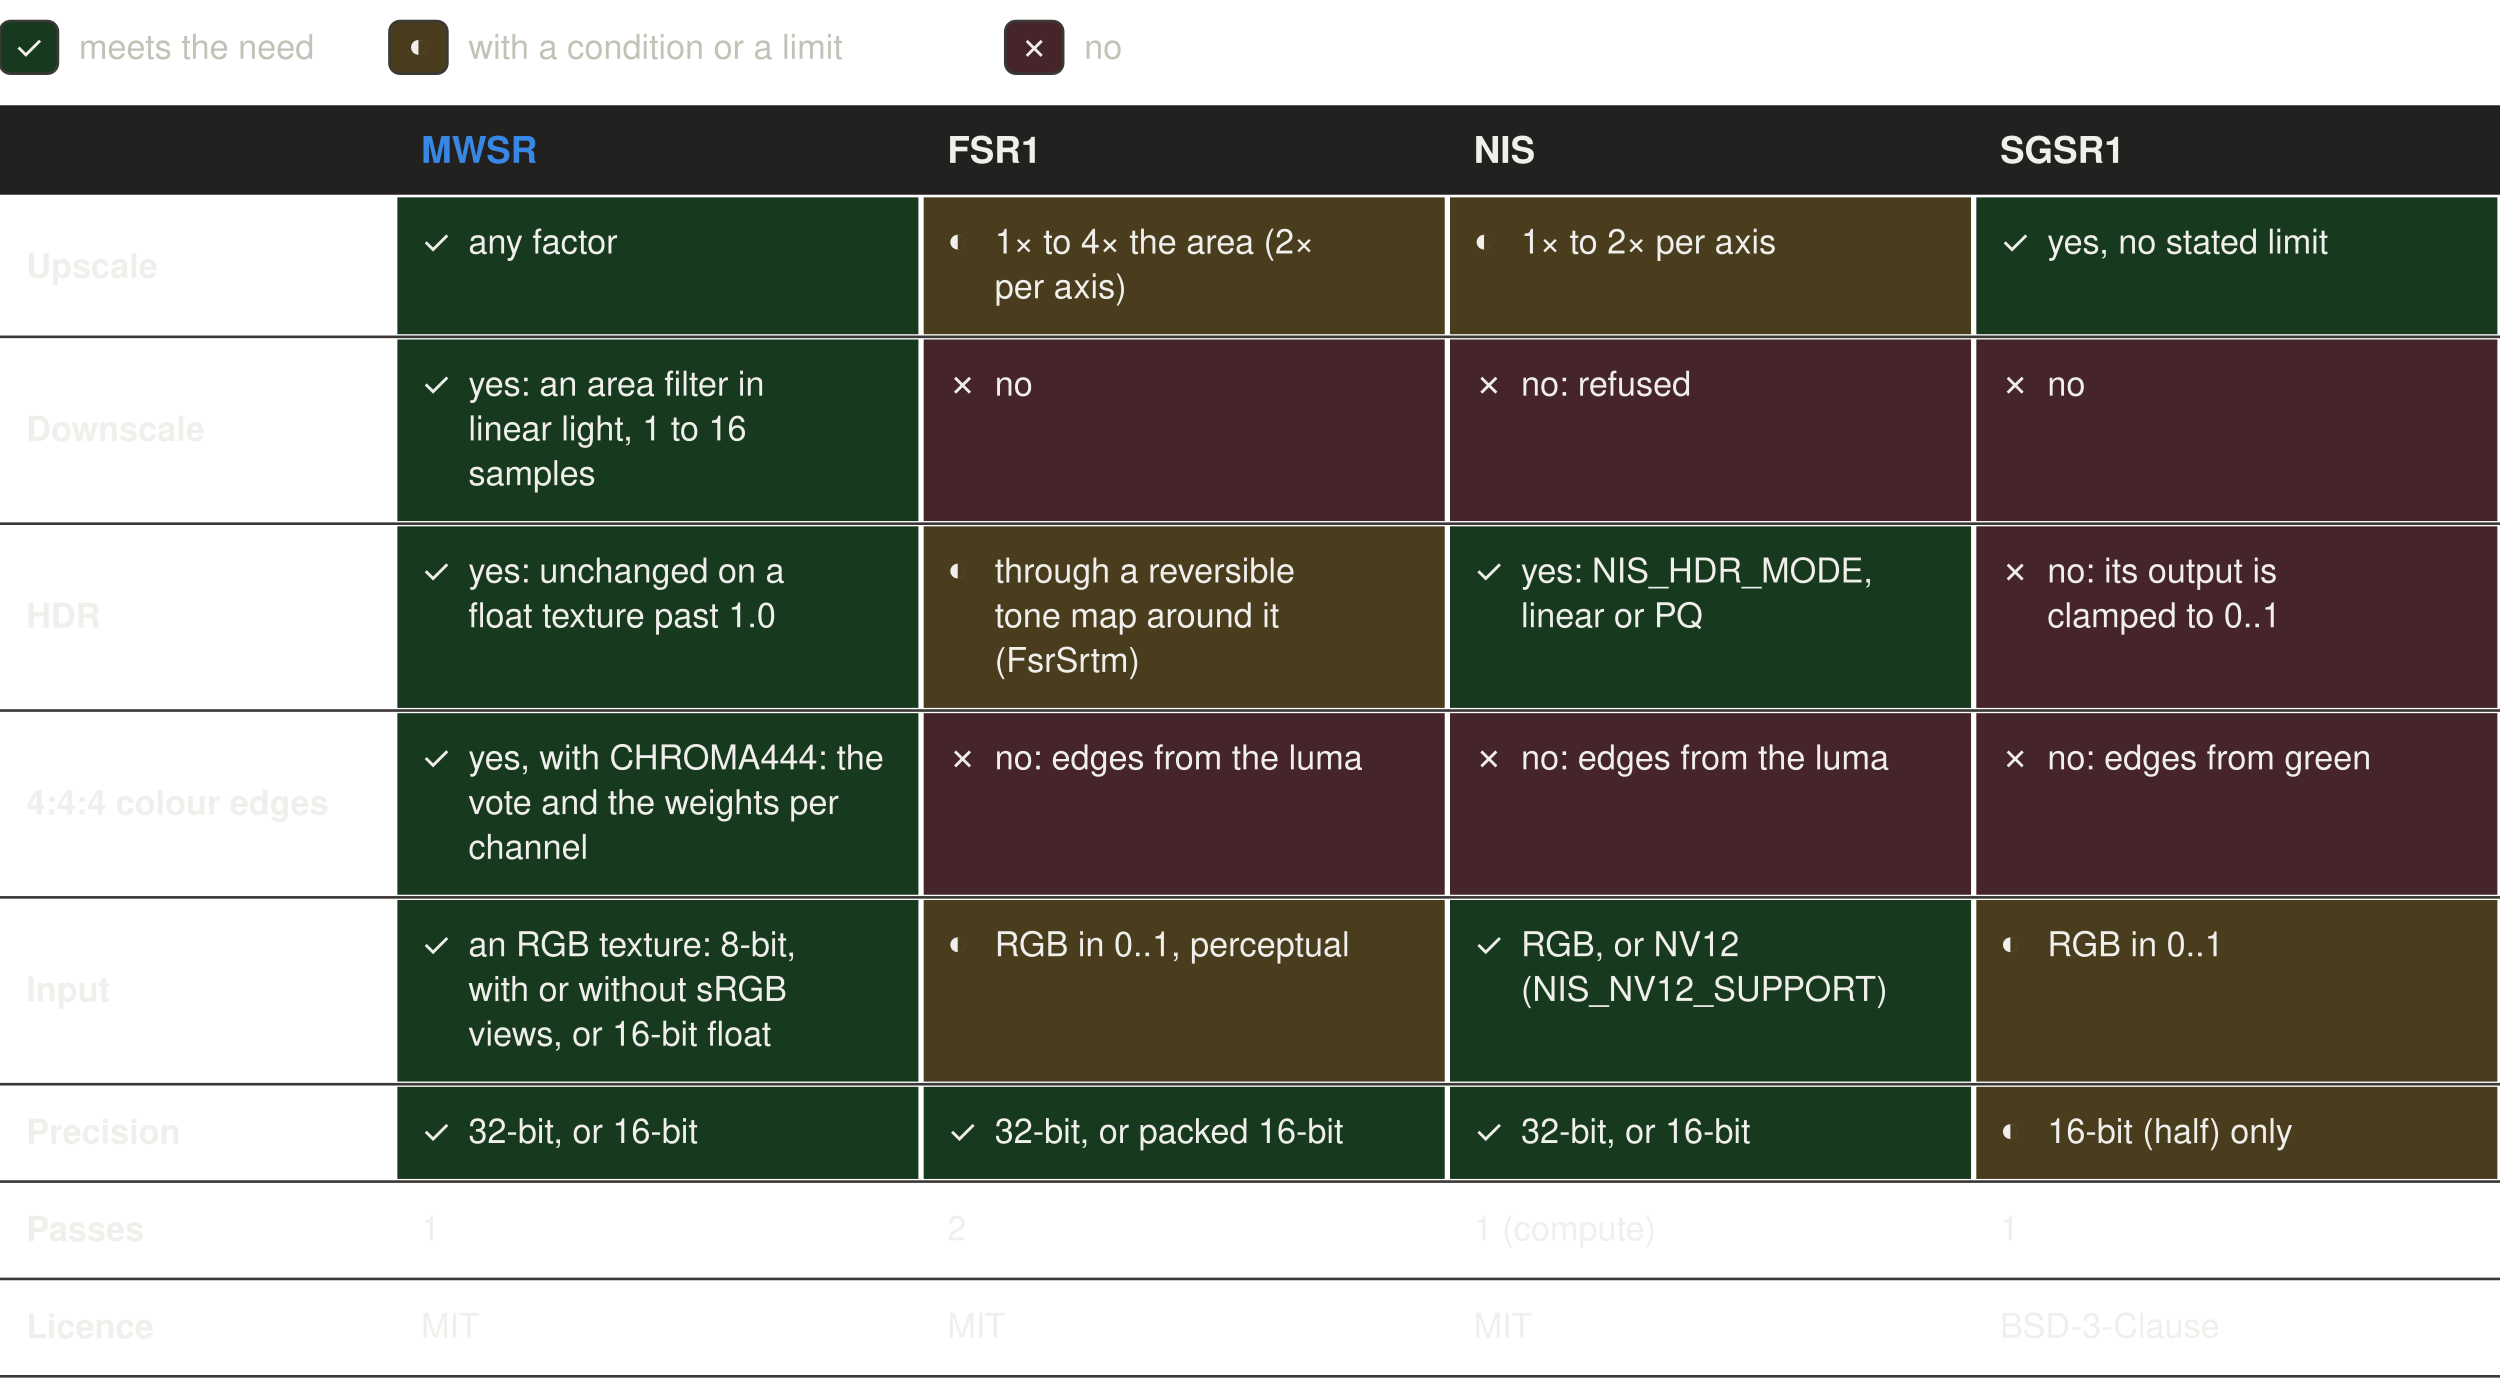
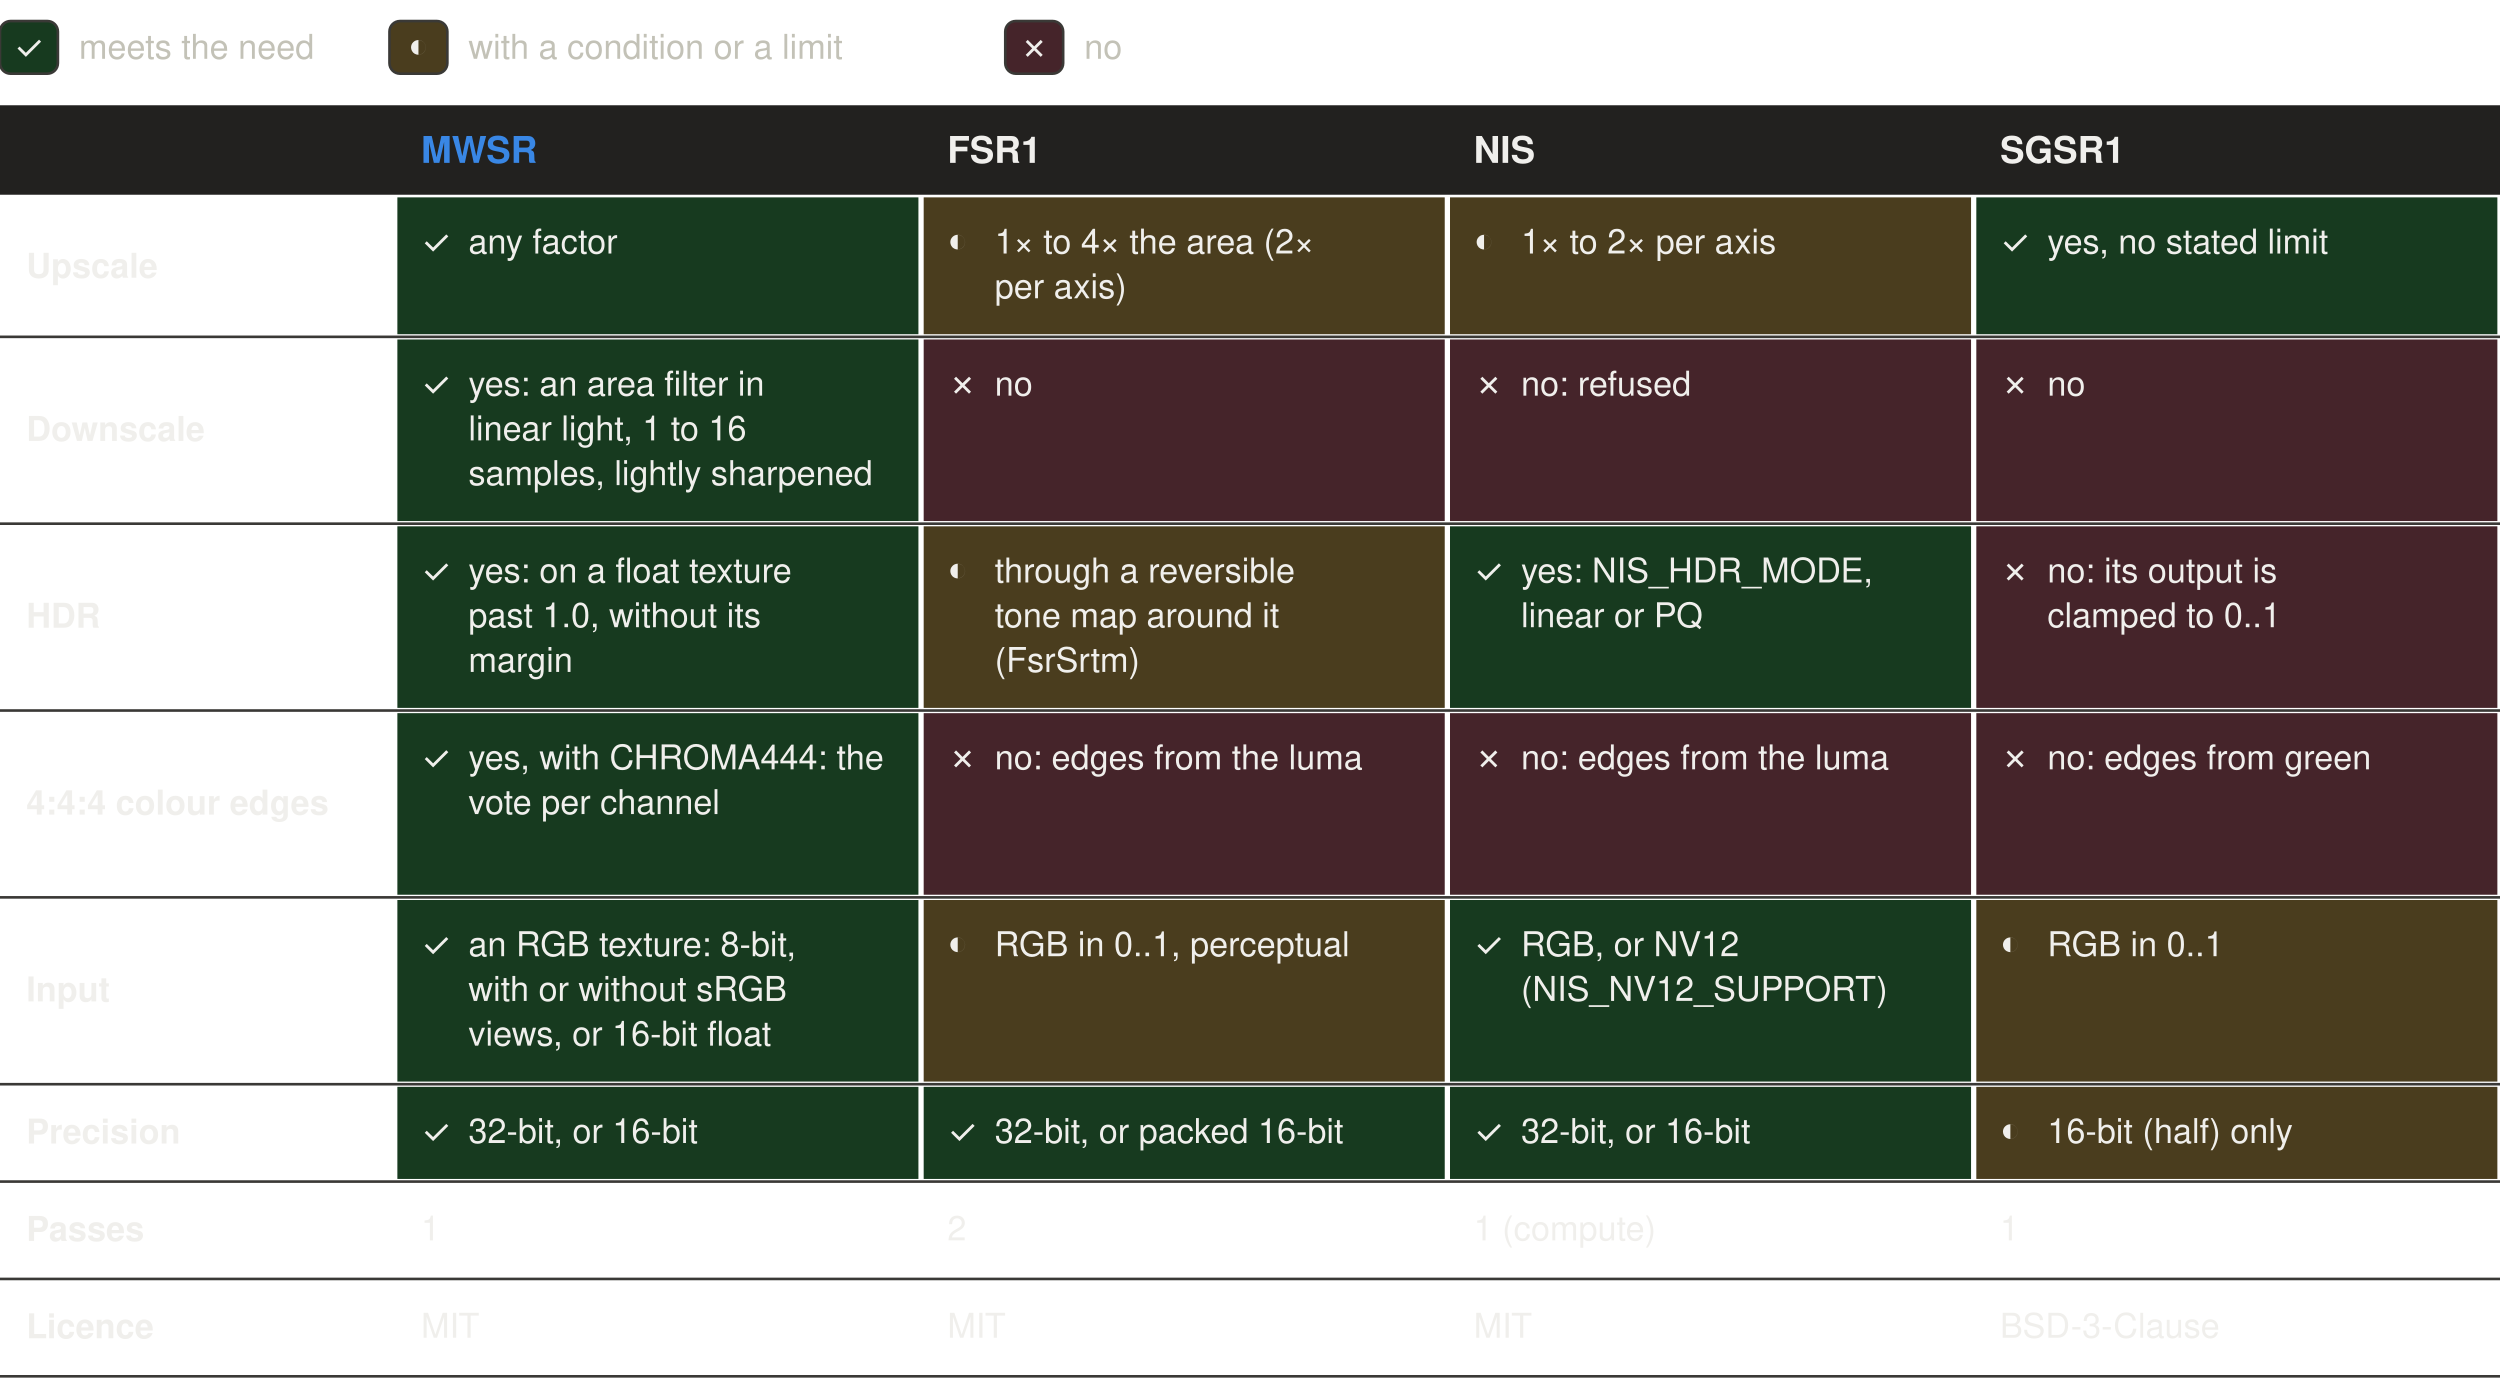
<svg xmlns="http://www.w3.org/2000/svg" width="950" height="525" viewBox="0 0 950 525" font-family="-apple-system, BlinkMacSystemFont, 'Segoe UI', Helvetica, Arial, sans-serif" role="img" aria-labelledby="t d">
  <rect x="0" y="8" width="22" height="20" rx="4" fill="#173a1f" stroke="#3a3936" />
  <text x="11" y="18" font-size="13" fill="#f0efec" text-anchor="middle" dominant-baseline="middle">✓</text>
  <text x="30" y="18" font-size="13" fill="#c3c2b7" dominant-baseline="middle">meets the need</text>
  <rect x="148" y="8" width="22" height="20" rx="4" fill="#4a3d1e" stroke="#3a3936" />
  <text x="159" y="18" font-size="13" fill="#f0efec" text-anchor="middle" dominant-baseline="middle">◐</text>
  <text x="178" y="18" font-size="13" fill="#c3c2b7" dominant-baseline="middle">with a condition or a limit</text>
  <rect x="382" y="8" width="22" height="20" rx="4" fill="#45242a" stroke="#3a3936" />
  <text x="393" y="18" font-size="13" fill="#f0efec" text-anchor="middle" dominant-baseline="middle">✗</text>
  <text x="412" y="18" font-size="13" fill="#c3c2b7" dominant-baseline="middle">no</text>
  <rect x="0" y="40" width="950" height="34" fill="#22211f" />
  <text x="160" y="57" font-size="14" font-weight="600" fill="#3987e5" dominant-baseline="middle">MWSR</text>
  <text x="360" y="57" font-size="14" font-weight="600" fill="#f0efec" dominant-baseline="middle">FSR1</text>
  <text x="560" y="57" font-size="14" font-weight="600" fill="#f0efec" dominant-baseline="middle">NIS</text>
  <text x="760" y="57" font-size="14" font-weight="600" fill="#f0efec" dominant-baseline="middle">SGSR1</text>
  <text x="10" y="101" font-size="13" font-weight="600" fill="#f0efec" dominant-baseline="middle">Upscale</text>
  <rect x="151" y="75" width="198" height="52" fill="#173a1f" />
  <text x="160" y="92" font-size="13" fill="#f0efec" dominant-baseline="middle">✓</text>
  <text x="178" y="92" font-size="13" fill="#f0efec" dominant-baseline="middle">any factor</text>
  <rect x="351" y="75" width="198" height="52" fill="#4a3d1e" />
  <text x="360" y="92" font-size="13" fill="#f0efec" dominant-baseline="middle">◐</text>
  <text x="378" y="92" font-size="13" fill="#f0efec" dominant-baseline="middle">1× to 4× the area (2×</text>
  <text x="378" y="109" font-size="13" fill="#f0efec" dominant-baseline="middle">per axis)</text>
  <rect x="551" y="75" width="198" height="52" fill="#4a3d1e" />
  <text x="560" y="92" font-size="13" fill="#f0efec" dominant-baseline="middle">◐</text>
  <text x="578" y="92" font-size="13" fill="#f0efec" dominant-baseline="middle">1× to 2× per axis</text>
  <rect x="751" y="75" width="198" height="52" fill="#173a1f" />
  <text x="760" y="92" font-size="13" fill="#f0efec" dominant-baseline="middle">✓</text>
  <text x="778" y="92" font-size="13" fill="#f0efec" dominant-baseline="middle">yes, no stated limit</text>
  <line x1="0" y1="128" x2="950" y2="128" stroke="#3a3936" />
  <text x="10" y="163" font-size="13" font-weight="600" fill="#f0efec" dominant-baseline="middle">Downscale</text>
  <rect x="151" y="129" width="198" height="69" fill="#173a1f" />
  <text x="160" y="146" font-size="13" fill="#f0efec" dominant-baseline="middle">✓</text>
  <text x="178" y="146" font-size="13" fill="#f0efec" dominant-baseline="middle">yes: an area filter in</text>
  <text x="178" y="163" font-size="13" fill="#f0efec" dominant-baseline="middle">linear light, 1 to 16</text>
-   <text x="178" y="180" font-size="13" fill="#f0efec" dominant-baseline="middle">samples</text>
+   <text x="178" y="180" font-size="13" fill="#f0efec" dominant-baseline="middle">samples, lightly sharpened</text>
  <rect x="351" y="129" width="198" height="69" fill="#45242a" />
  <text x="360" y="146" font-size="13" fill="#f0efec" dominant-baseline="middle">✗</text>
  <text x="378" y="146" font-size="13" fill="#f0efec" dominant-baseline="middle">no</text>
  <rect x="551" y="129" width="198" height="69" fill="#45242a" />
  <text x="560" y="146" font-size="13" fill="#f0efec" dominant-baseline="middle">✗</text>
  <text x="578" y="146" font-size="13" fill="#f0efec" dominant-baseline="middle">no: refused</text>
  <rect x="751" y="129" width="198" height="69" fill="#45242a" />
  <text x="760" y="146" font-size="13" fill="#f0efec" dominant-baseline="middle">✗</text>
  <text x="778" y="146" font-size="13" fill="#f0efec" dominant-baseline="middle">no</text>
  <line x1="0" y1="199" x2="950" y2="199" stroke="#3a3936" />
  <text x="10" y="234" font-size="13" font-weight="600" fill="#f0efec" dominant-baseline="middle">HDR</text>
  <rect x="151" y="200" width="198" height="69" fill="#173a1f" />
  <text x="160" y="217" font-size="13" fill="#f0efec" dominant-baseline="middle">✓</text>
-   <text x="178" y="217" font-size="13" fill="#f0efec" dominant-baseline="middle">yes: unchanged on a</text>
-   <text x="178" y="234" font-size="13" fill="#f0efec" dominant-baseline="middle">float texture past 1.0</text>
+   <text x="178" y="217" font-size="13" fill="#f0efec" dominant-baseline="middle">yes: on a float texture</text>
+   <text x="178" y="234" font-size="13" fill="#f0efec" dominant-baseline="middle">past 1.0, without its</text>
+   <text x="178" y="251" font-size="13" fill="#f0efec" dominant-baseline="middle">margin</text>
  <rect x="351" y="200" width="198" height="69" fill="#4a3d1e" />
  <text x="360" y="217" font-size="13" fill="#f0efec" dominant-baseline="middle">◐</text>
  <text x="378" y="217" font-size="13" fill="#f0efec" dominant-baseline="middle">through a reversible</text>
  <text x="378" y="234" font-size="13" fill="#f0efec" dominant-baseline="middle">tone map around it</text>
  <text x="378" y="251" font-size="13" fill="#f0efec" dominant-baseline="middle">(FsrSrtm)</text>
  <rect x="551" y="200" width="198" height="69" fill="#173a1f" />
  <text x="560" y="217" font-size="13" fill="#f0efec" dominant-baseline="middle">✓</text>
  <text x="578" y="217" font-size="13" fill="#f0efec" dominant-baseline="middle">yes: NIS_HDR_MODE,</text>
  <text x="578" y="234" font-size="13" fill="#f0efec" dominant-baseline="middle">linear or PQ</text>
  <rect x="751" y="200" width="198" height="69" fill="#45242a" />
  <text x="760" y="217" font-size="13" fill="#f0efec" dominant-baseline="middle">✗</text>
  <text x="778" y="217" font-size="13" fill="#f0efec" dominant-baseline="middle">no: its output is</text>
  <text x="778" y="234" font-size="13" fill="#f0efec" dominant-baseline="middle">clamped to 0..1</text>
  <line x1="0" y1="270" x2="950" y2="270" stroke="#3a3936" />
  <text x="10" y="305" font-size="13" font-weight="600" fill="#f0efec" dominant-baseline="middle">4:4:4 colour edges</text>
  <rect x="151" y="271" width="198" height="69" fill="#173a1f" />
  <text x="160" y="288" font-size="13" fill="#f0efec" dominant-baseline="middle">✓</text>
  <text x="178" y="288" font-size="13" fill="#f0efec" dominant-baseline="middle">yes, with CHROMA444: the</text>
-   <text x="178" y="305" font-size="13" fill="#f0efec" dominant-baseline="middle">vote and the weights per</text>
-   <text x="178" y="322" font-size="13" fill="#f0efec" dominant-baseline="middle">channel</text>
+   <text x="178" y="305" font-size="13" fill="#f0efec" dominant-baseline="middle">vote per channel</text>
  <rect x="351" y="271" width="198" height="69" fill="#45242a" />
  <text x="360" y="288" font-size="13" fill="#f0efec" dominant-baseline="middle">✗</text>
  <text x="378" y="288" font-size="13" fill="#f0efec" dominant-baseline="middle">no: edges from the luma</text>
  <rect x="551" y="271" width="198" height="69" fill="#45242a" />
  <text x="560" y="288" font-size="13" fill="#f0efec" dominant-baseline="middle">✗</text>
  <text x="578" y="288" font-size="13" fill="#f0efec" dominant-baseline="middle">no: edges from the luma</text>
  <rect x="751" y="271" width="198" height="69" fill="#45242a" />
  <text x="760" y="288" font-size="13" fill="#f0efec" dominant-baseline="middle">✗</text>
  <text x="778" y="288" font-size="13" fill="#f0efec" dominant-baseline="middle">no: edges from green</text>
  <line x1="0" y1="341" x2="950" y2="341" stroke="#3a3936" />
  <text x="10" y="376" font-size="13" font-weight="600" fill="#f0efec" dominant-baseline="middle">Input</text>
  <rect x="151" y="342" width="198" height="69" fill="#173a1f" />
  <text x="160" y="359" font-size="13" fill="#f0efec" dominant-baseline="middle">✓</text>
  <text x="178" y="359" font-size="13" fill="#f0efec" dominant-baseline="middle">an RGB texture: 8-bit,</text>
  <text x="178" y="376" font-size="13" fill="#f0efec" dominant-baseline="middle">with or without sRGB</text>
  <text x="178" y="393" font-size="13" fill="#f0efec" dominant-baseline="middle">views, or 16-bit float</text>
  <rect x="351" y="342" width="198" height="69" fill="#4a3d1e" />
  <text x="360" y="359" font-size="13" fill="#f0efec" dominant-baseline="middle">◐</text>
  <text x="378" y="359" font-size="13" fill="#f0efec" dominant-baseline="middle">RGB in 0..1, perceptual</text>
  <rect x="551" y="342" width="198" height="69" fill="#173a1f" />
  <text x="560" y="359" font-size="13" fill="#f0efec" dominant-baseline="middle">✓</text>
  <text x="578" y="359" font-size="13" fill="#f0efec" dominant-baseline="middle">RGB, or NV12</text>
  <text x="578" y="376" font-size="13" fill="#f0efec" dominant-baseline="middle">(NIS_NV12_SUPPORT)</text>
  <rect x="751" y="342" width="198" height="69" fill="#4a3d1e" />
  <text x="760" y="359" font-size="13" fill="#f0efec" dominant-baseline="middle">◐</text>
  <text x="778" y="359" font-size="13" fill="#f0efec" dominant-baseline="middle">RGB in 0..1</text>
  <line x1="0" y1="412" x2="950" y2="412" stroke="#3a3936" />
  <text x="10" y="430" font-size="13" font-weight="600" fill="#f0efec" dominant-baseline="middle">Precision</text>
  <rect x="151" y="413" width="198" height="35" fill="#173a1f" />
  <text x="160" y="430" font-size="13" fill="#f0efec" dominant-baseline="middle">✓</text>
  <text x="178" y="430" font-size="13" fill="#f0efec" dominant-baseline="middle">32-bit, or 16-bit</text>
  <rect x="351" y="413" width="198" height="35" fill="#173a1f" />
  <text x="360" y="430" font-size="13" fill="#f0efec" dominant-baseline="middle">✓</text>
  <text x="378" y="430" font-size="13" fill="#f0efec" dominant-baseline="middle">32-bit, or packed 16-bit</text>
  <rect x="551" y="413" width="198" height="35" fill="#173a1f" />
  <text x="560" y="430" font-size="13" fill="#f0efec" dominant-baseline="middle">✓</text>
  <text x="578" y="430" font-size="13" fill="#f0efec" dominant-baseline="middle">32-bit, or 16-bit</text>
  <rect x="751" y="413" width="198" height="35" fill="#4a3d1e" />
  <text x="760" y="430" font-size="13" fill="#f0efec" dominant-baseline="middle">◐</text>
  <text x="778" y="430" font-size="13" fill="#f0efec" dominant-baseline="middle">16-bit (half) only</text>
  <line x1="0" y1="449" x2="950" y2="449" stroke="#3a3936" />
  <text x="10" y="467" font-size="13" font-weight="600" fill="#f0efec" dominant-baseline="middle">Passes</text>
  <text x="160" y="467" font-size="13" fill="#f0efec" dominant-baseline="middle">1</text>
  <text x="360" y="467" font-size="13" fill="#f0efec" dominant-baseline="middle">2</text>
  <text x="560" y="467" font-size="13" fill="#f0efec" dominant-baseline="middle">1 (compute)</text>
  <text x="760" y="467" font-size="13" fill="#f0efec" dominant-baseline="middle">1</text>
  <line x1="0" y1="486" x2="950" y2="486" stroke="#3a3936" />
  <text x="10" y="504" font-size="13" font-weight="600" fill="#f0efec" dominant-baseline="middle">Licence</text>
  <text x="160" y="504" font-size="13" fill="#f0efec" dominant-baseline="middle">MIT</text>
  <text x="360" y="504" font-size="13" fill="#f0efec" dominant-baseline="middle">MIT</text>
  <text x="560" y="504" font-size="13" fill="#f0efec" dominant-baseline="middle">MIT</text>
  <text x="760" y="504" font-size="13" fill="#f0efec" dominant-baseline="middle">BSD-3-Clause</text>
  <line x1="0" y1="523" x2="950" y2="523" stroke="#3a3936" />
</svg>
